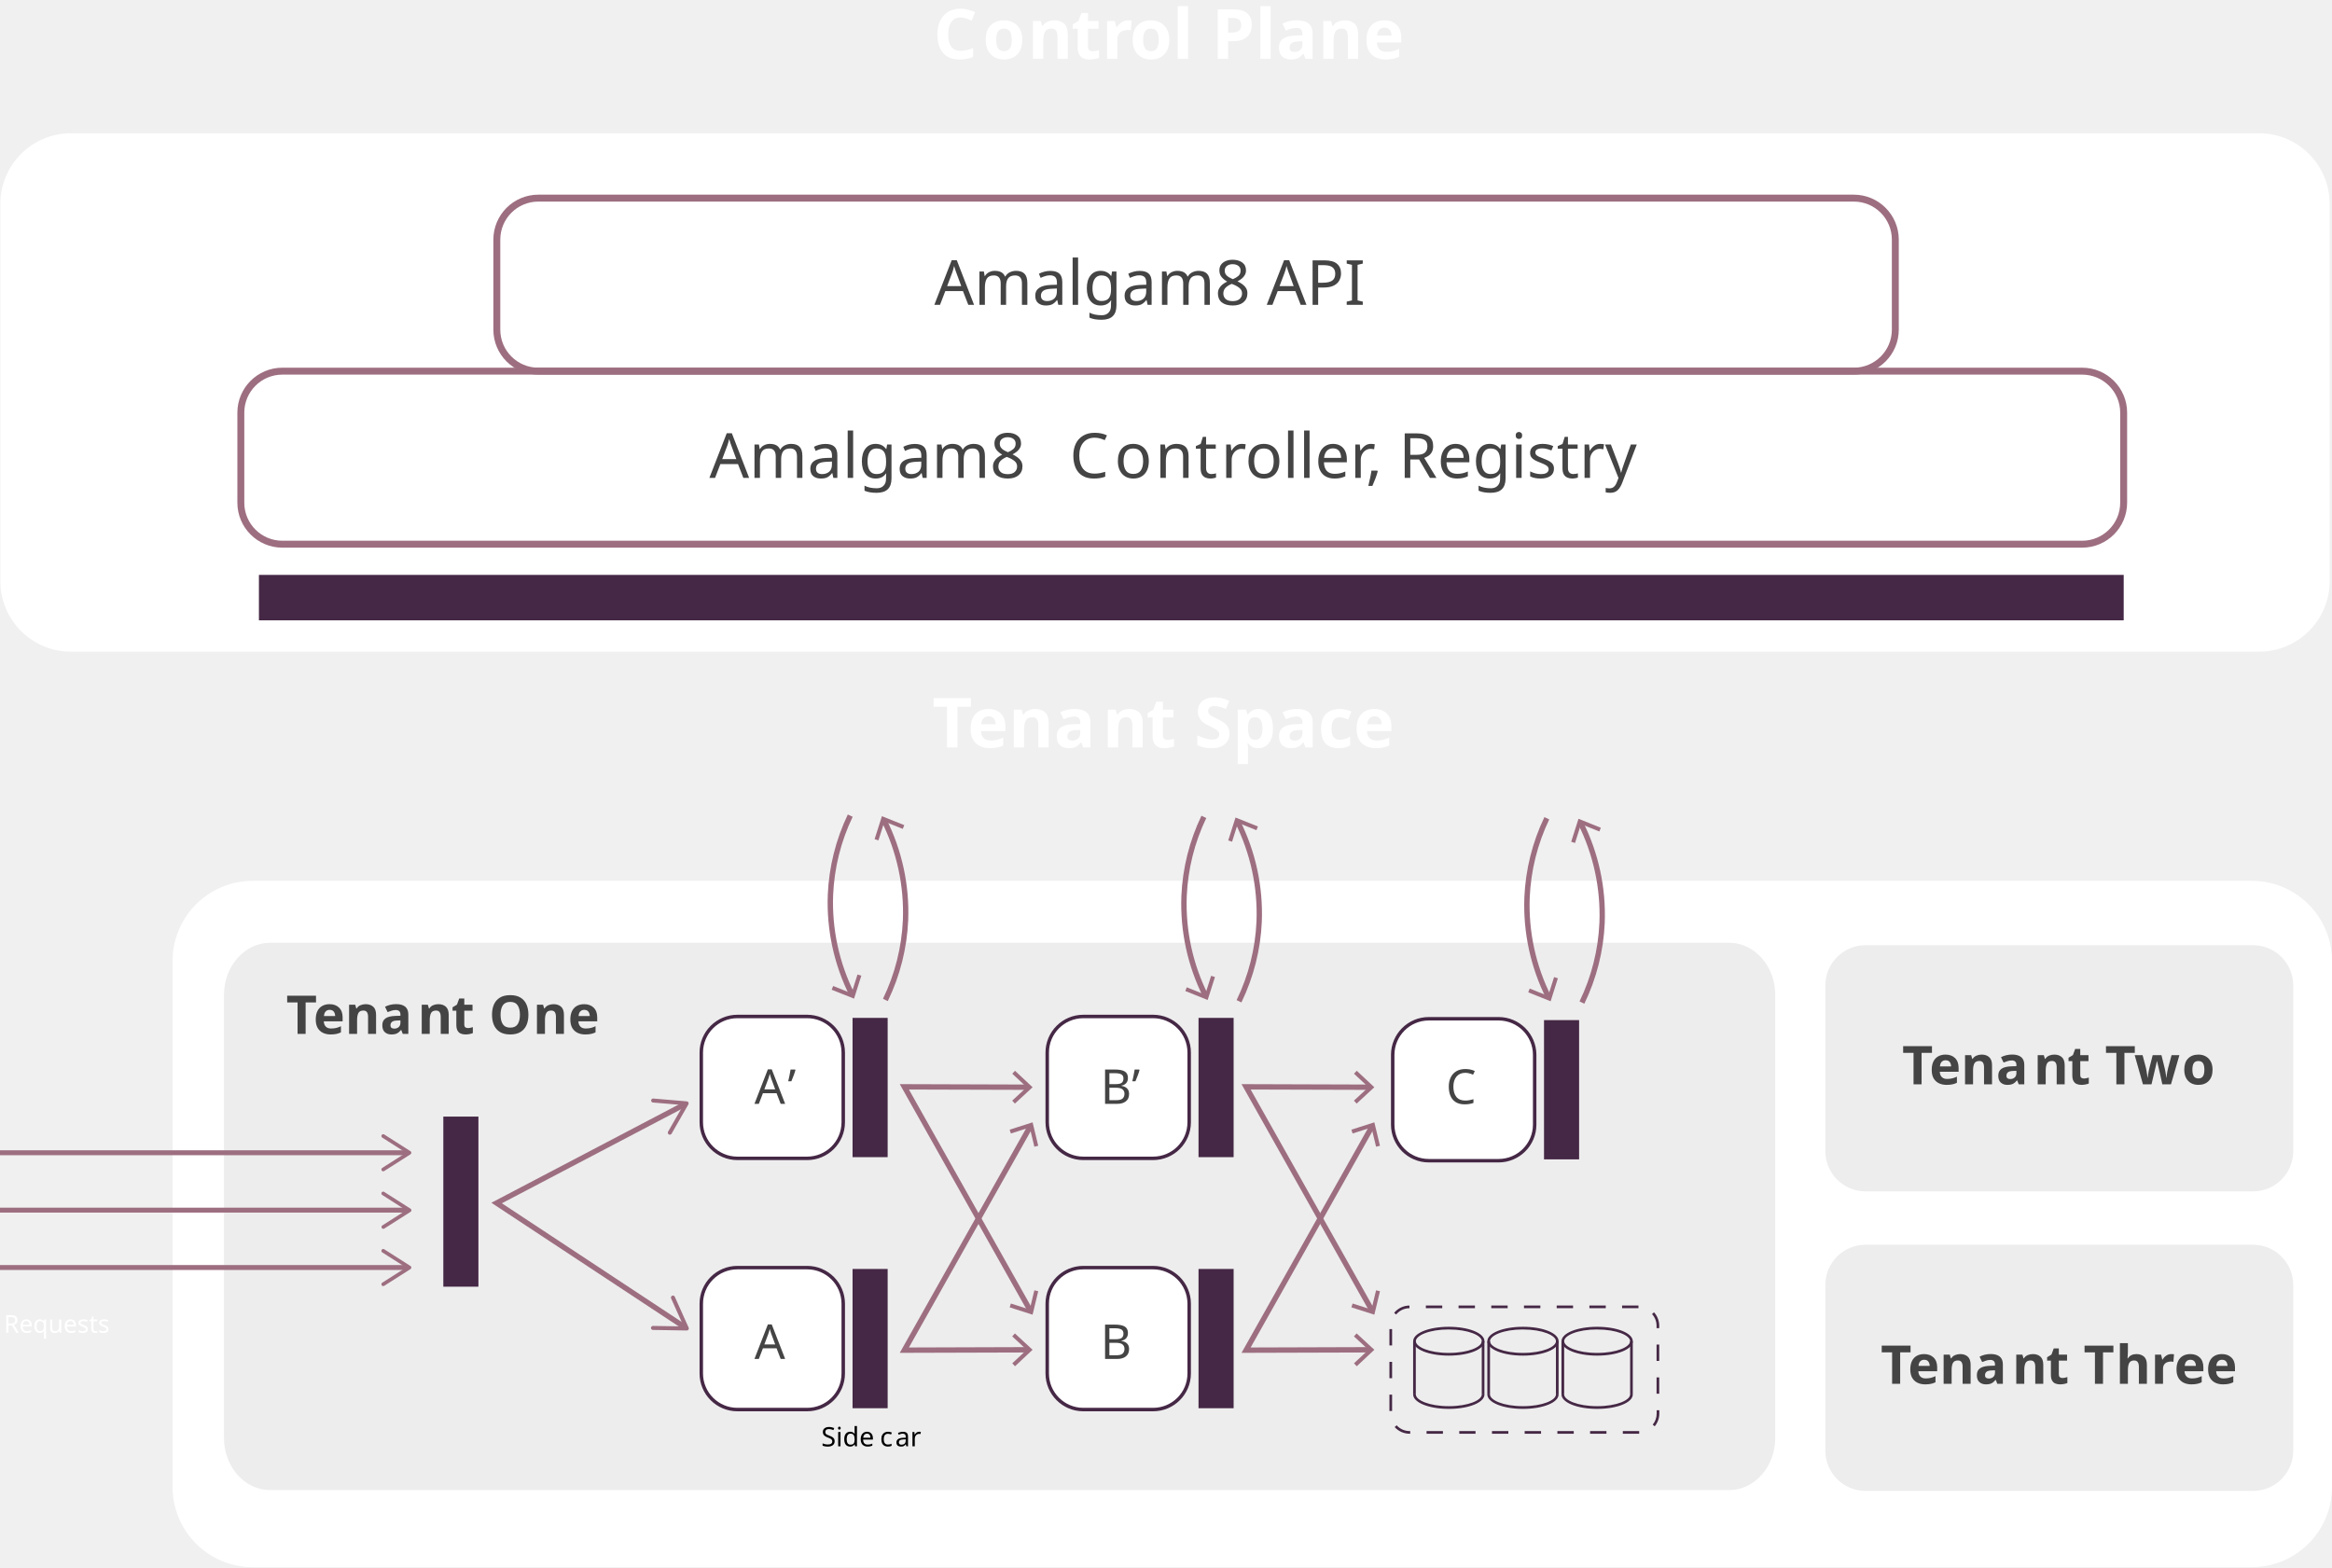
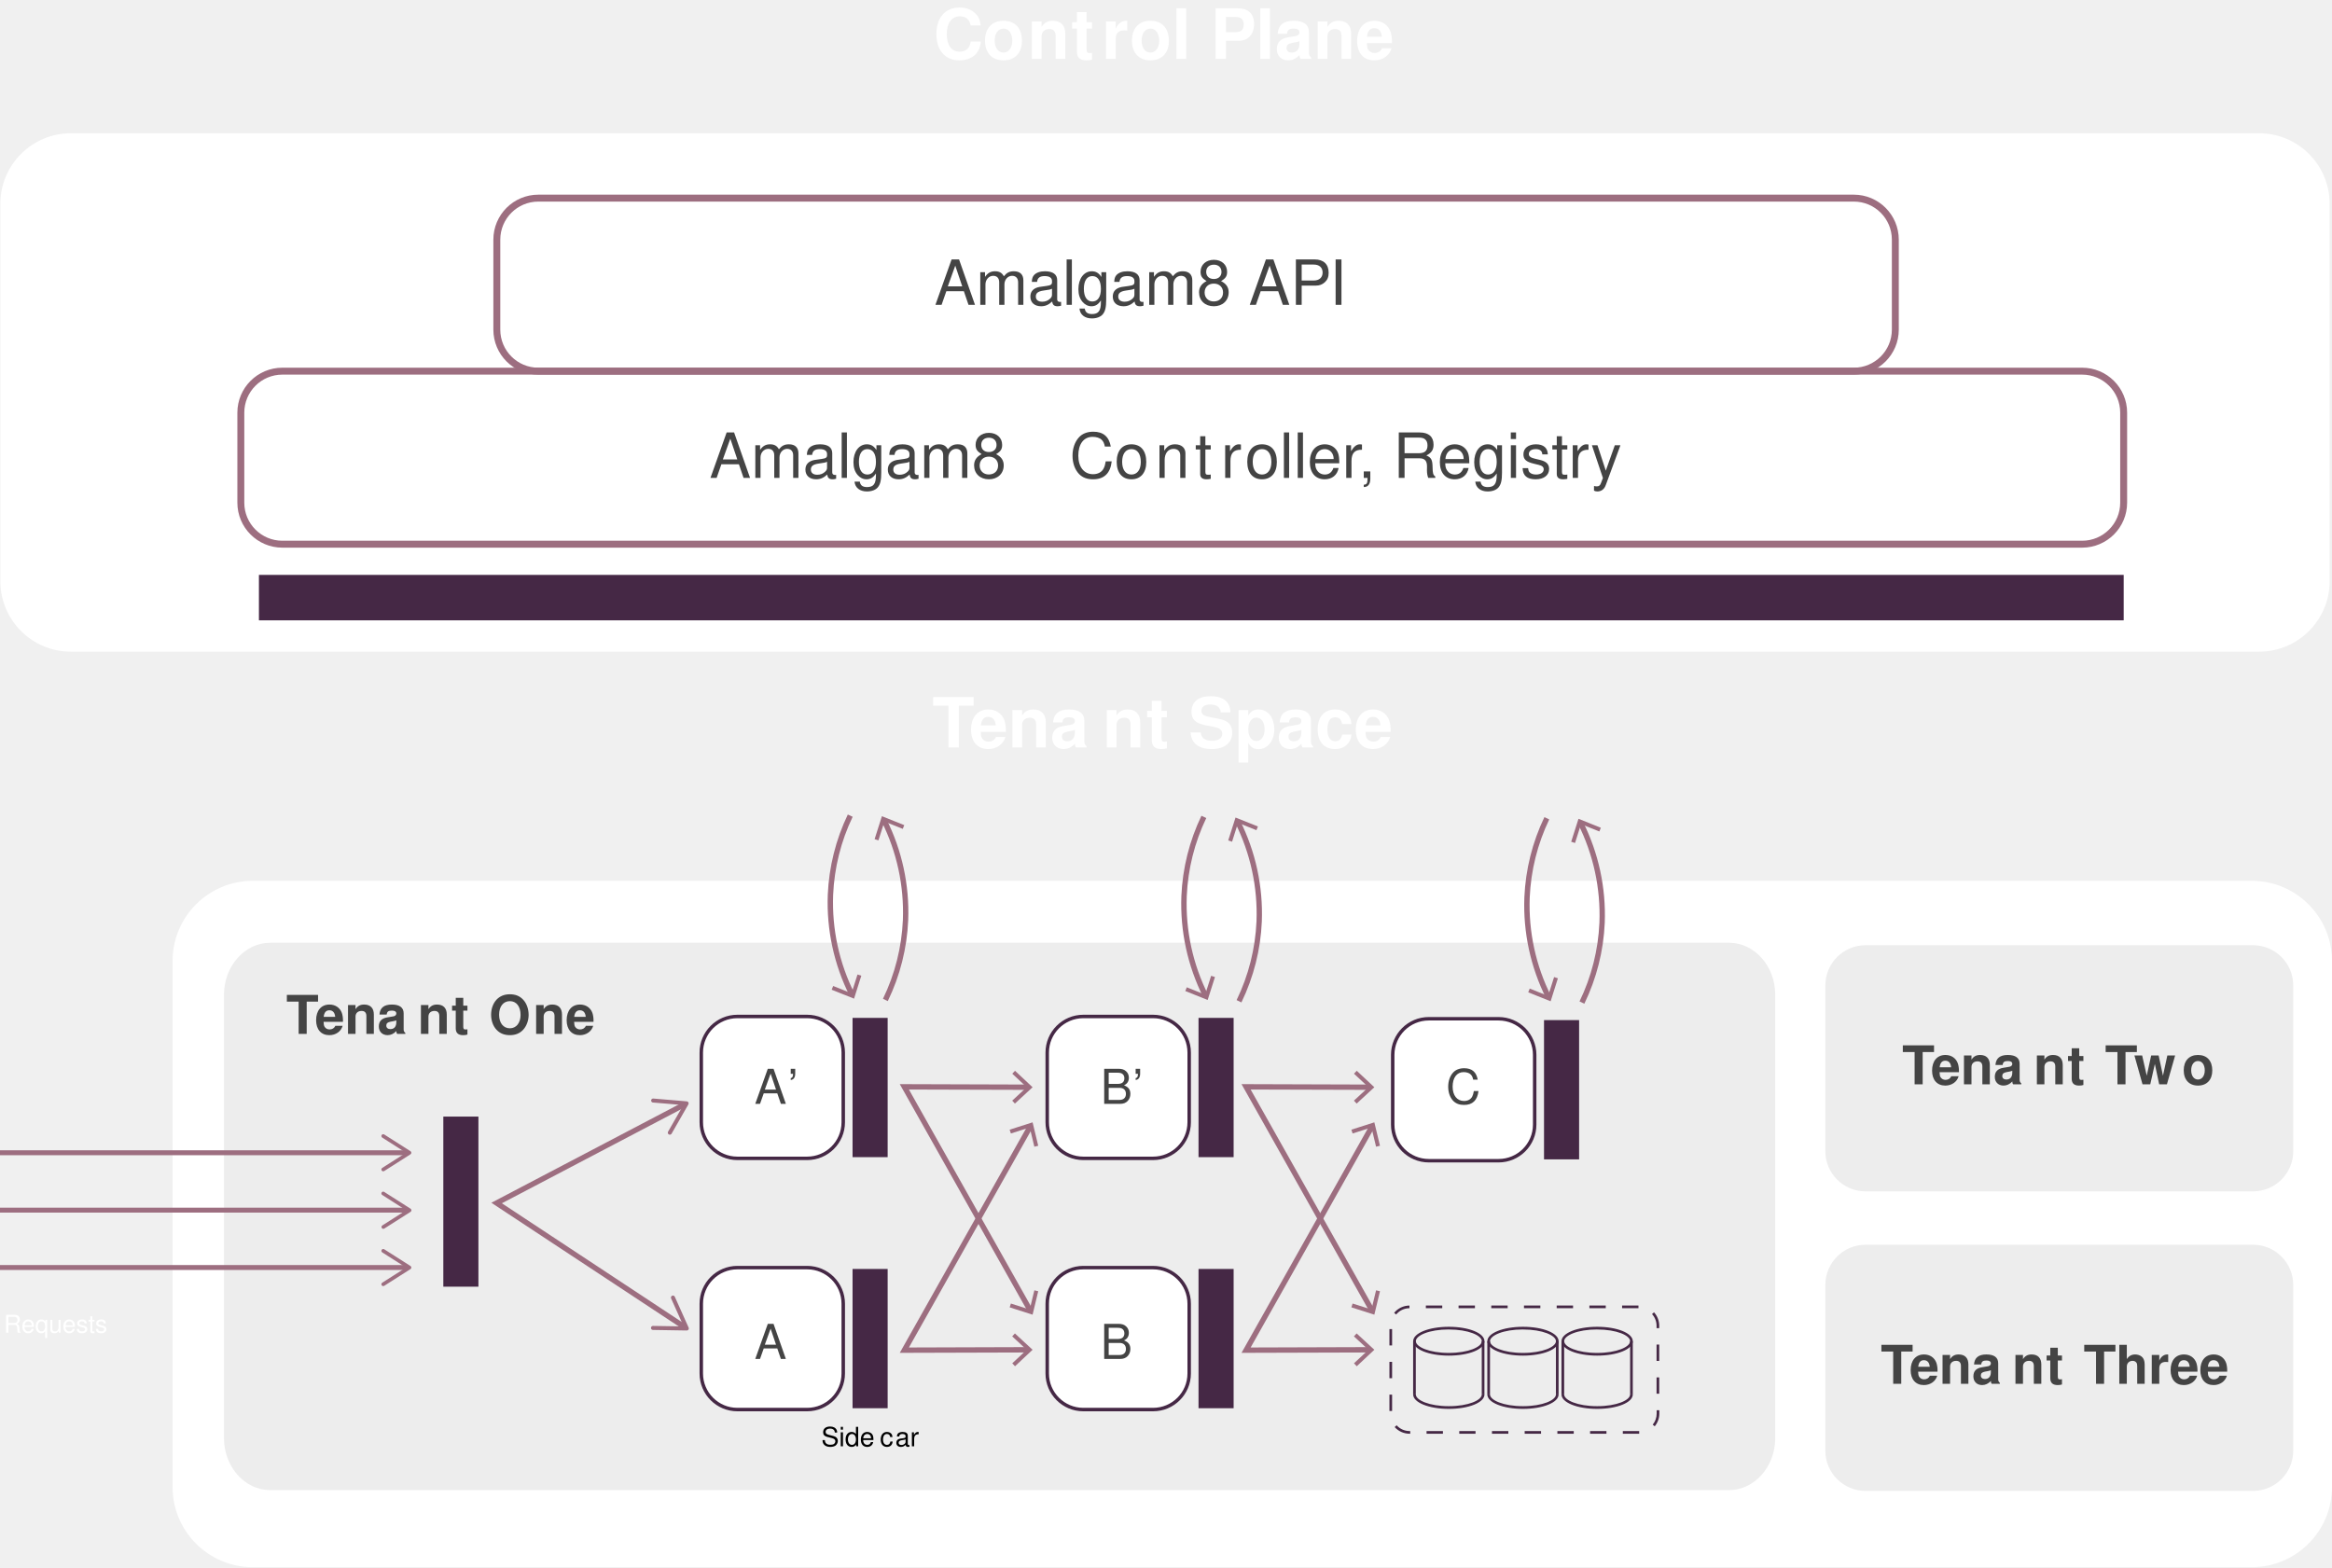
<svg xmlns="http://www.w3.org/2000/svg" id="Layer_1" data-name="Layer 1" viewBox="0 0 673.84 452.84">
  <defs>
-     <style>.cls-1,.cls-3,.cls-4,.cls-9{fill:#fff;}.cls-2{fill:#ededed;}.cls-3{stroke:#452845;}.cls-3,.cls-6{stroke-miterlimit:10;}.cls-4{font-size:20px;}.cls-10,.cls-11,.cls-4,.cls-5,.cls-7,.cls-9{font-family:Montserrat;}.cls-4,.cls-5{font-weight:700;}.cls-5{font-size:15.45px;}.cls-11,.cls-5,.cls-7{fill:#444;}.cls-6{fill:none;stroke:#9d6e80;stroke-width:2px;}.cls-7{font-size:13.9px;}.cls-8{fill:#9d6e80;}.cls-9{font-size:7.11px;}.cls-10{font-size:7.72px;}.cls-11{font-size:18px;}.cls-12{fill:#452845;}</style>
+     <style>.cls-1,.cls-3,.cls-4,.cls-9{fill:#fff;}.cls-2{fill:#ededed;}.cls-3{stroke:#452845;}.cls-3,.cls-6{stroke-miterlimit:10;}.cls-4{font-size:20px;}.cls-10,.cls-11,.cls-4,.cls-5,.cls-7,.cls-9{font-family:Montserrat,Helvetica;}.cls-4,.cls-5{font-weight:700;}.cls-5{font-size:15.45px;}.cls-11,.cls-5,.cls-7{fill:#444;}.cls-6{fill:none;stroke:#9d6e80;stroke-width:2px;}.cls-7{font-size:13.9px;}.cls-8{fill:#9d6e80;}.cls-9{font-size:7.11px;}.cls-10{font-size:7.72px;}.cls-11{font-size:18px;}.cls-12{fill:#452845;}</style>
  </defs>
  <rect class="cls-1" x="49.86" y="254.52" width="623.98" height="198.33" rx="23.19" ry="23.19" />
  <rect class="cls-1" x="0.1" y="38.51" width="673.06" height="149.8" rx="20.39" ry="20.39" />
  <path class="cls-2" d="M559.26,456.48H137.7c-7.18,0-13-6.57-13-14.67V313.75c0-8.1,5.82-14.67,13-14.67H559.26c7.18,0,13,6.57,13,14.67V441.81C572.26,449.91,566.44,456.48,559.26,456.48Z" transform="translate(-59.64 -26.28)" />
  <path class="cls-2" d="M559.26,456.86H137.7c-7.36,0-13.34-6.75-13.34-15.05V313.75c0-8.3,6-15.05,13.34-15.05H559.26c7.36,0,13.34,6.75,13.34,15.05V441.81C572.6,450.11,566.61,456.86,559.26,456.86ZM137.7,299.47c-7,0-12.66,6.41-12.66,14.28V441.81c0,7.87,5.68,14.28,12.66,14.28H559.26c7,0,12.66-6.4,12.66-14.28V313.75c0-7.87-5.68-14.28-12.66-14.28H137.7Z" transform="translate(-59.64 -26.28)" />
  <path class="cls-3" d="M292.87,433.59H272.71a10.44,10.44,0,0,1-10.43-10.43V403a10.44,10.44,0,0,1,10.43-10.43h20.16A10.44,10.44,0,0,1,303.3,403v20.16A10.44,10.44,0,0,1,292.87,433.59Z" transform="translate(-59.64 -26.28)" />
  <path class="cls-3" d="M292.87,361H272.71a10.44,10.44,0,0,1-10.43-10.43V330.45A10.44,10.44,0,0,1,272.71,320h20.16a10.44,10.44,0,0,1,10.43,10.43v20.16A10.44,10.44,0,0,1,292.87,361Z" transform="translate(-59.64 -26.28)" />
  <text class="cls-4" transform="translate(269.7 16.99)">C<tspan x="14.22" y="0">o</tspan>
    <tspan x="27.2" y="0">n</tspan>
    <tspan x="39.82" y="0">t</tspan>
    <tspan x="48.62" y="0">r</tspan>
    <tspan x="56.68" y="0">ol Plane</tspan>
  </text>
  <text class="cls-4" transform="translate(269.37 215.99)">Tena<tspan x="49.18" y="0">n</tspan>
    <tspan x="61.8" y="0">t Space</tspan>
  </text>
  <text class="cls-5" transform="translate(82.67 298.76)">Tena<tspan x="37.99" y="0">n</tspan>
    <tspan x="47.74" y="0">t </tspan>
    <tspan x="58.61" y="0">O</tspan>
    <tspan x="71.28" y="0">ne</tspan>
  </text>
  <rect class="cls-6" x="69.59" y="107.25" width="544.05" height="50" rx="12" ry="12" />
  <rect class="cls-6" x="143.56" y="57.25" width="404.1" height="50" rx="12" ry="12" />
  <text class="cls-7" transform="translate(218 318.97)">A<tspan x="9.58" y="0">’</tspan>
  </text>
  <text class="cls-7" transform="translate(218 392.68)">A</text>
  <rect class="cls-8" y="365.55" width="117.58" height="1.42" />
  <path class="cls-8" d="M169.93,387.43a0.53,0.53,0,0,0,.16.74l6.88,4.38-6.88,4.38a0.53,0.53,0,0,0,.57.9l7.59-4.83a0.53,0.53,0,0,0,0-.9l-7.59-4.83A0.53,0.53,0,0,0,169.93,387.43Z" transform="translate(-59.64 -26.28)" />
  <rect class="cls-8" y="348.97" width="117.58" height="1.42" />
  <path class="cls-8" d="M169.93,370.84a0.53,0.53,0,0,0,.16.74L177,376l-6.88,4.38a0.53,0.53,0,0,0,.57.9l7.59-4.83a0.53,0.53,0,0,0,0-.9l-7.59-4.83A0.53,0.53,0,0,0,169.93,370.84Z" transform="translate(-59.64 -26.28)" />
  <rect class="cls-8" y="332.39" width="117.58" height="1.42" />
  <path class="cls-8" d="M169.93,354.26a0.53,0.53,0,0,0,.16.74l6.88,4.38-6.88,4.38a0.53,0.53,0,0,0,.57.9l7.59-4.83a0.53,0.53,0,0,0,0-.9l-7.59-4.83A0.53,0.53,0,0,0,169.93,354.26Z" transform="translate(-59.64 -26.28)" />
  <polygon class="cls-8" points="297.08 379.17 259.99 313.27 297.12 313.39 297.11 314.93 262.64 314.83 298.43 378.41 297.08 379.17" />
  <polygon class="cls-8" points="300 373.12 298.88 372.85 297.54 378.4 292.1 376.67 291.75 377.77 298.37 379.89 300 373.12" />
  <polygon class="cls-8" points="293.26 318.89 292.48 318.04 296.67 314.16 292.5 310.26 293.29 309.41 298.37 314.17 293.26 318.89" />
  <text class="cls-9" transform="translate(1.11 385.1)">Requests</text>
  <text class="cls-10" transform="translate(237.3 417.93)">Side<tspan x="16.95" y="0">c</tspan>
    <tspan x="21.37" y="0">ar</tspan>
  </text>
  <text class="cls-11" transform="translate(269.98 88.09)">Amalgam8 API</text>
  <text class="cls-11" transform="translate(204.98 138.09)">Amalgam8 <tspan x="104.07" y="0">C</tspan>
    <tspan x="117.05" y="0">o</tspan>
    <tspan x="128.79" y="0">n</tspan>
    <tspan x="140.29" y="0">t</tspan>
    <tspan x="147.81" y="0">r</tspan>
    <tspan x="154.78" y="0">oller, Registry</tspan>
  </text>
  <polygon class="cls-8" points="197.33 384.07 141.98 347.55 197.32 318.52 198.04 319.88 145.02 347.7 198.18 382.78 197.33 384.07" />
  <path class="cls-8" d="M253.85,400.7a0.58,0.58,0,0,0-.29.77l3.62,8.09-8.86-.14a0.58,0.58,0,0,0,0,1.16l9.77,0.16a0.58,0.58,0,0,0,.54-0.82l-4-8.92A0.58,0.58,0,0,0,253.85,400.7Z" transform="translate(-59.64 -26.28)" />
  <path class="cls-8" d="M252.89,354.08a0.58,0.58,0,0,1-.21-0.79l4.41-7.69-8.83-.74a0.58,0.58,0,0,1,.1-1.15l9.74,0.82a0.58,0.58,0,0,1,.45.87l-4.86,8.48A0.58,0.58,0,0,1,252.89,354.08Z" transform="translate(-59.64 -26.28)" />
  <rect class="cls-12" x="128.1" y="322.65" width="10.14" height="49.15" />
  <rect class="cls-12" x="246.35" y="366.68" width="10.14" height="40.24" />
  <rect class="cls-12" x="246.35" y="294.13" width="10.14" height="40.24" />
  <path class="cls-3" d="M392.83,433.59H372.67a10.44,10.44,0,0,1-10.43-10.43V403a10.44,10.44,0,0,1,10.43-10.43h20.16A10.44,10.44,0,0,1,403.26,403v20.16A10.44,10.44,0,0,1,392.83,433.59Z" transform="translate(-59.64 -26.28)" />
  <path class="cls-3" d="M392.83,361H372.67a10.44,10.44,0,0,1-10.43-10.43V330.45A10.44,10.44,0,0,1,372.67,320h20.16a10.44,10.44,0,0,1,10.43,10.43v20.16A10.44,10.44,0,0,1,392.83,361Z" transform="translate(-59.64 -26.28)" />
  <text class="cls-7" transform="translate(317.97 318.97)">B’</text>
  <text class="cls-7" transform="translate(317.97 392.68)">B</text>
  <rect class="cls-12" x="346.32" y="366.68" width="10.14" height="40.24" />
  <rect class="cls-12" x="346.32" y="294.13" width="10.14" height="40.24" />
  <path class="cls-3" d="M492.66,361.68H472.5a10.44,10.44,0,0,1-10.43-10.43V331.09a10.44,10.44,0,0,1,10.43-10.43h20.16a10.44,10.44,0,0,1,10.43,10.43v20.16A10.44,10.44,0,0,1,492.66,361.68Z" transform="translate(-59.64 -26.28)" />
  <text class="cls-7" transform="translate(417.79 318.97)">C</text>
  <rect class="cls-12" x="446.15" y="294.77" width="10.14" height="40.24" />
  <polygon class="cls-8" points="259.99 390.92 297.08 325.03 298.43 325.79 262.64 389.37 297.11 389.26 297.12 390.81 259.99 390.92" />
  <polygon class="cls-8" points="291.74 326.43 292.1 327.53 297.54 325.79 298.88 331.35 300 331.08 298.37 324.31 291.74 326.43" />
  <polygon class="cls-8" points="293.29 394.79 292.5 393.94 296.67 390.04 292.48 386.16 293.26 385.31 298.37 390.03 293.29 394.79" />
  <polygon class="cls-8" points="395.83 379.17 358.74 313.27 395.86 313.39 395.86 314.93 361.38 314.83 397.18 378.41 395.83 379.17" />
  <polygon class="cls-8" points="398.75 373.12 397.62 372.85 396.29 378.4 390.84 376.67 390.49 377.77 397.12 379.89 398.75 373.12" />
  <polygon class="cls-8" points="392.01 318.89 391.22 318.04 395.42 314.16 391.24 310.26 392.04 309.41 397.12 314.17 392.01 318.89" />
  <polygon class="cls-8" points="358.74 390.92 395.83 325.03 397.18 325.79 361.38 389.37 395.86 389.26 395.86 390.81 358.74 390.92" />
  <polygon class="cls-8" points="390.49 326.43 390.84 327.53 396.28 325.79 397.62 331.35 398.75 331.08 397.12 324.31 390.49 326.43" />
  <polygon class="cls-8" points="392.04 394.79 391.24 393.94 395.42 390.04 391.22 386.16 392.01 385.31 397.12 390.03 392.04 394.79" />
  <path class="cls-8" d="M305.16,314.07a60.18,60.18,0,0,1-6.33-29.26,59.46,59.46,0,0,1,5.79-23.17l1.4,0.66a57.92,57.92,0,0,0-5.64,22.57,58.65,58.65,0,0,0,6.18,28.52Z" transform="translate(-59.64 -26.28)" />
  <polygon class="cls-8" points="248.88 281.94 247.78 281.59 246.05 287.03 240.75 284.91 240.31 285.99 246.78 288.57 248.88 281.94" />
  <path class="cls-8" d="M316.17,315.56l-1.39-.67a58,58,0,0,0,5.75-22.78,58.65,58.65,0,0,0-6.18-28.52l1.39-.68a60.17,60.17,0,0,1,6.33,29.26A59.49,59.49,0,0,1,316.17,315.56Z" transform="translate(-59.64 -26.28)" />
  <polygon class="cls-8" points="261.29 238.43 260.86 239.51 255.56 237.39 253.83 242.83 252.72 242.48 254.83 235.85 261.29 238.43" />
  <path class="cls-8" d="M407.34,314.45A60.17,60.17,0,0,1,401,285.19,59.44,59.44,0,0,1,406.8,262l1.4,0.66a57.91,57.91,0,0,0-5.64,22.57,58.65,58.65,0,0,0,6.18,28.52Z" transform="translate(-59.64 -26.28)" />
  <polygon class="cls-8" points="351.07 282.32 349.96 281.97 348.23 287.42 342.93 285.29 342.5 286.37 348.96 288.95 351.07 282.32" />
  <path class="cls-8" d="M418.35,315.94l-1.39-.67a57.94,57.94,0,0,0,5.75-22.78A58.65,58.65,0,0,0,416.53,264l1.39-.68a60.17,60.17,0,0,1,6.33,29.26A59.48,59.48,0,0,1,418.35,315.94Z" transform="translate(-59.64 -26.28)" />
  <polygon class="cls-8" points="363.48 238.82 363.05 239.89 357.74 237.77 356.01 243.22 354.9 242.86 357.01 236.23 363.48 238.82" />
  <path class="cls-8" d="M506.44,314.83a60.18,60.18,0,0,1-6.33-29.26,59.46,59.46,0,0,1,5.79-23.17l1.4,0.66a57.92,57.92,0,0,0-5.64,22.57,58.66,58.66,0,0,0,6.18,28.52Z" transform="translate(-59.64 -26.28)" />
  <polygon class="cls-8" points="450.16 282.69 449.06 282.34 447.33 287.79 442.02 285.66 441.59 286.74 448.06 289.33 450.16 282.69" />
  <path class="cls-8" d="M517.44,316.32l-1.39-.67a58,58,0,0,0,5.75-22.78,58.65,58.65,0,0,0-6.18-28.52l1.39-.68a60.17,60.17,0,0,1,6.33,29.26A59.5,59.5,0,0,1,517.44,316.32Z" transform="translate(-59.64 -26.28)" />
  <polygon class="cls-8" points="462.57 239.19 462.14 240.26 456.84 238.14 455.11 243.59 454 243.23 456.11 236.6 462.57 239.19" />
  <rect class="cls-12" x="397.31" y="-70.44" width="13.13" height="538.83" transform="translate(145.26 576.56) rotate(-90)" />
  <path class="cls-12" d="M478.28,418c-5.78,0-10.3-1.83-10.3-4.16s4.52-4.17,10.3-4.17,10.3,1.83,10.3,4.17S484.05,418,478.28,418Zm0-7.56c-5.7,0-9.53,1.75-9.53,3.39s3.83,3.39,9.53,3.39,9.53-1.75,9.53-3.39S484,410.45,478.28,410.45Z" transform="translate(-59.64 -26.28)" />
  <path class="cls-12" d="M478.28,433.39c-5.78,0-10.3-1.83-10.3-4.17h0.77c0,1.64,3.83,3.39,9.53,3.39s9.53-1.75,9.53-3.39h0.77C488.58,431.56,484.05,433.39,478.28,433.39Z" transform="translate(-59.64 -26.28)" />
  <path class="cls-12" d="M499.71,433.39c-5.78,0-10.3-1.83-10.3-4.17h0.77c0,1.64,3.83,3.39,9.53,3.39s9.53-1.75,9.53-3.39H510C510,431.56,505.48,433.39,499.71,433.39Z" transform="translate(-59.64 -26.28)" />
  <path class="cls-12" d="M521.14,433.39c-5.78,0-10.3-1.83-10.3-4.17h0.77c0,1.64,3.83,3.39,9.53,3.39s9.53-1.75,9.53-3.39h0.77C531.44,431.56,526.92,433.39,521.14,433.39Z" transform="translate(-59.64 -26.28)" />
  <path class="cls-12" d="M499.71,418c-5.78,0-10.3-1.83-10.3-4.16s4.52-4.17,10.3-4.17,10.3,1.83,10.3,4.17S505.48,418,499.71,418Zm0-7.56c-5.7,0-9.53,1.75-9.53,3.39s3.83,3.39,9.53,3.39,9.53-1.75,9.53-3.39S505.41,410.45,499.71,410.45Z" transform="translate(-59.64 -26.28)" />
  <path class="cls-12" d="M521.14,418c-5.78,0-10.3-1.83-10.3-4.16s4.52-4.17,10.3-4.17,10.3,1.83,10.3,4.17S526.92,418,521.14,418Zm0-7.56c-5.7,0-9.53,1.75-9.53,3.39s3.83,3.39,9.53,3.39,9.53-1.75,9.53-3.39S526.84,410.45,521.14,410.45Z" transform="translate(-59.64 -26.28)" />
  <rect class="cls-12" x="408.33" y="387.56" width="0.77" height="15.38" />
  <rect class="cls-12" x="428.16" y="387.56" width="0.77" height="15.38" />
  <rect class="cls-12" x="449.59" y="387.56" width="0.77" height="15.38" />
  <rect class="cls-12" x="471.03" y="387.56" width="0.77" height="15.38" />
  <rect class="cls-12" x="429.77" y="387.56" width="0.77" height="15.38" />
  <rect class="cls-12" x="451.2" y="387.56" width="0.77" height="15.38" />
  <path class="cls-12" d="M528.56,440.57V439.8h4.73l0,0.54,0,0.24h-4.74Zm-4.73,0h-4.73V439.8h4.73v0.77Zm-9.45,0h-4.73V439.8h4.73v0.77Zm-9.45,0H500.2V439.8h4.73v0.77Zm-9.45,0h-4.73V439.8h4.73v0.77Zm-9.45,0h-4.73V439.8H486v0.77Zm-9.45,0h-4.73V439.8h4.73v0.77Zm-9.45,0h-0.2a5.8,5.8,0,0,1-4.3-1.92l0.57-.52a5,5,0,0,0,3.73,1.67h0.2v0.77Zm70.67-2.13-0.6-.49a5,5,0,0,0,1.14-3.17v-1h0.77v1A5.79,5.79,0,0,1,537.77,438.44ZM461.89,434h-0.77v-4.73h0.77V434Zm77.19-5h-0.77V424.3h0.77V429Zm-77.19-4.47h-0.77v-4.73h0.77v4.73Zm77.19-5h-0.77v-4.73h0.77v4.73Zm-77.19-4.47h-0.77v-4.73h0.77v4.73Zm77.19-5h-0.77v-0.74A5,5,0,0,0,537,406l0.57-.52a5.77,5.77,0,0,1,1.51,3.9v0.74Zm-76-3.93-0.6-.49a5.78,5.78,0,0,1,4.43-2.11v0.77A5,5,0,0,0,463,406.19Zm70-1.83h-4.73v-0.77h4.73v0.77Zm-9.45,0h-4.73v-0.77h4.73v0.77Zm-9.45,0h-4.73v-0.77h4.73v0.77Zm-9.45,0H500v-0.77h4.73v0.77Zm-9.45,0h-4.73v-0.77h4.73v0.77Zm-9.45,0h-4.73v-0.77h4.73v0.77Zm-9.45,0h-4.73v-0.77h4.73v0.77Z" transform="translate(-59.64 -26.28)" />
  <rect class="cls-2" x="527.44" y="273.13" width="135.2" height="71.13" rx="11.62" ry="11.62" />
  <text class="cls-5" transform="translate(549.61 313.33)">Tena<tspan x="37.99" y="0">n</tspan>
    <tspan x="47.74" y="0">t </tspan>
    <tspan x="58.61" y="0">T</tspan>
    <tspan x="67.06" y="0">w</tspan>
    <tspan x="80.84" y="0">o</tspan>
  </text>
  <rect class="cls-2" x="527.44" y="359.68" width="135.2" height="71.13" rx="11.62" ry="11.62" />
  <text class="cls-5" transform="translate(543.42 399.87)">Tena<tspan x="37.99" y="0">n</tspan>
    <tspan x="47.74" y="0">t </tspan>
    <tspan x="58.61" y="0">T</tspan>
    <tspan x="67.93" y="0">hree</tspan>
  </text>
</svg>
